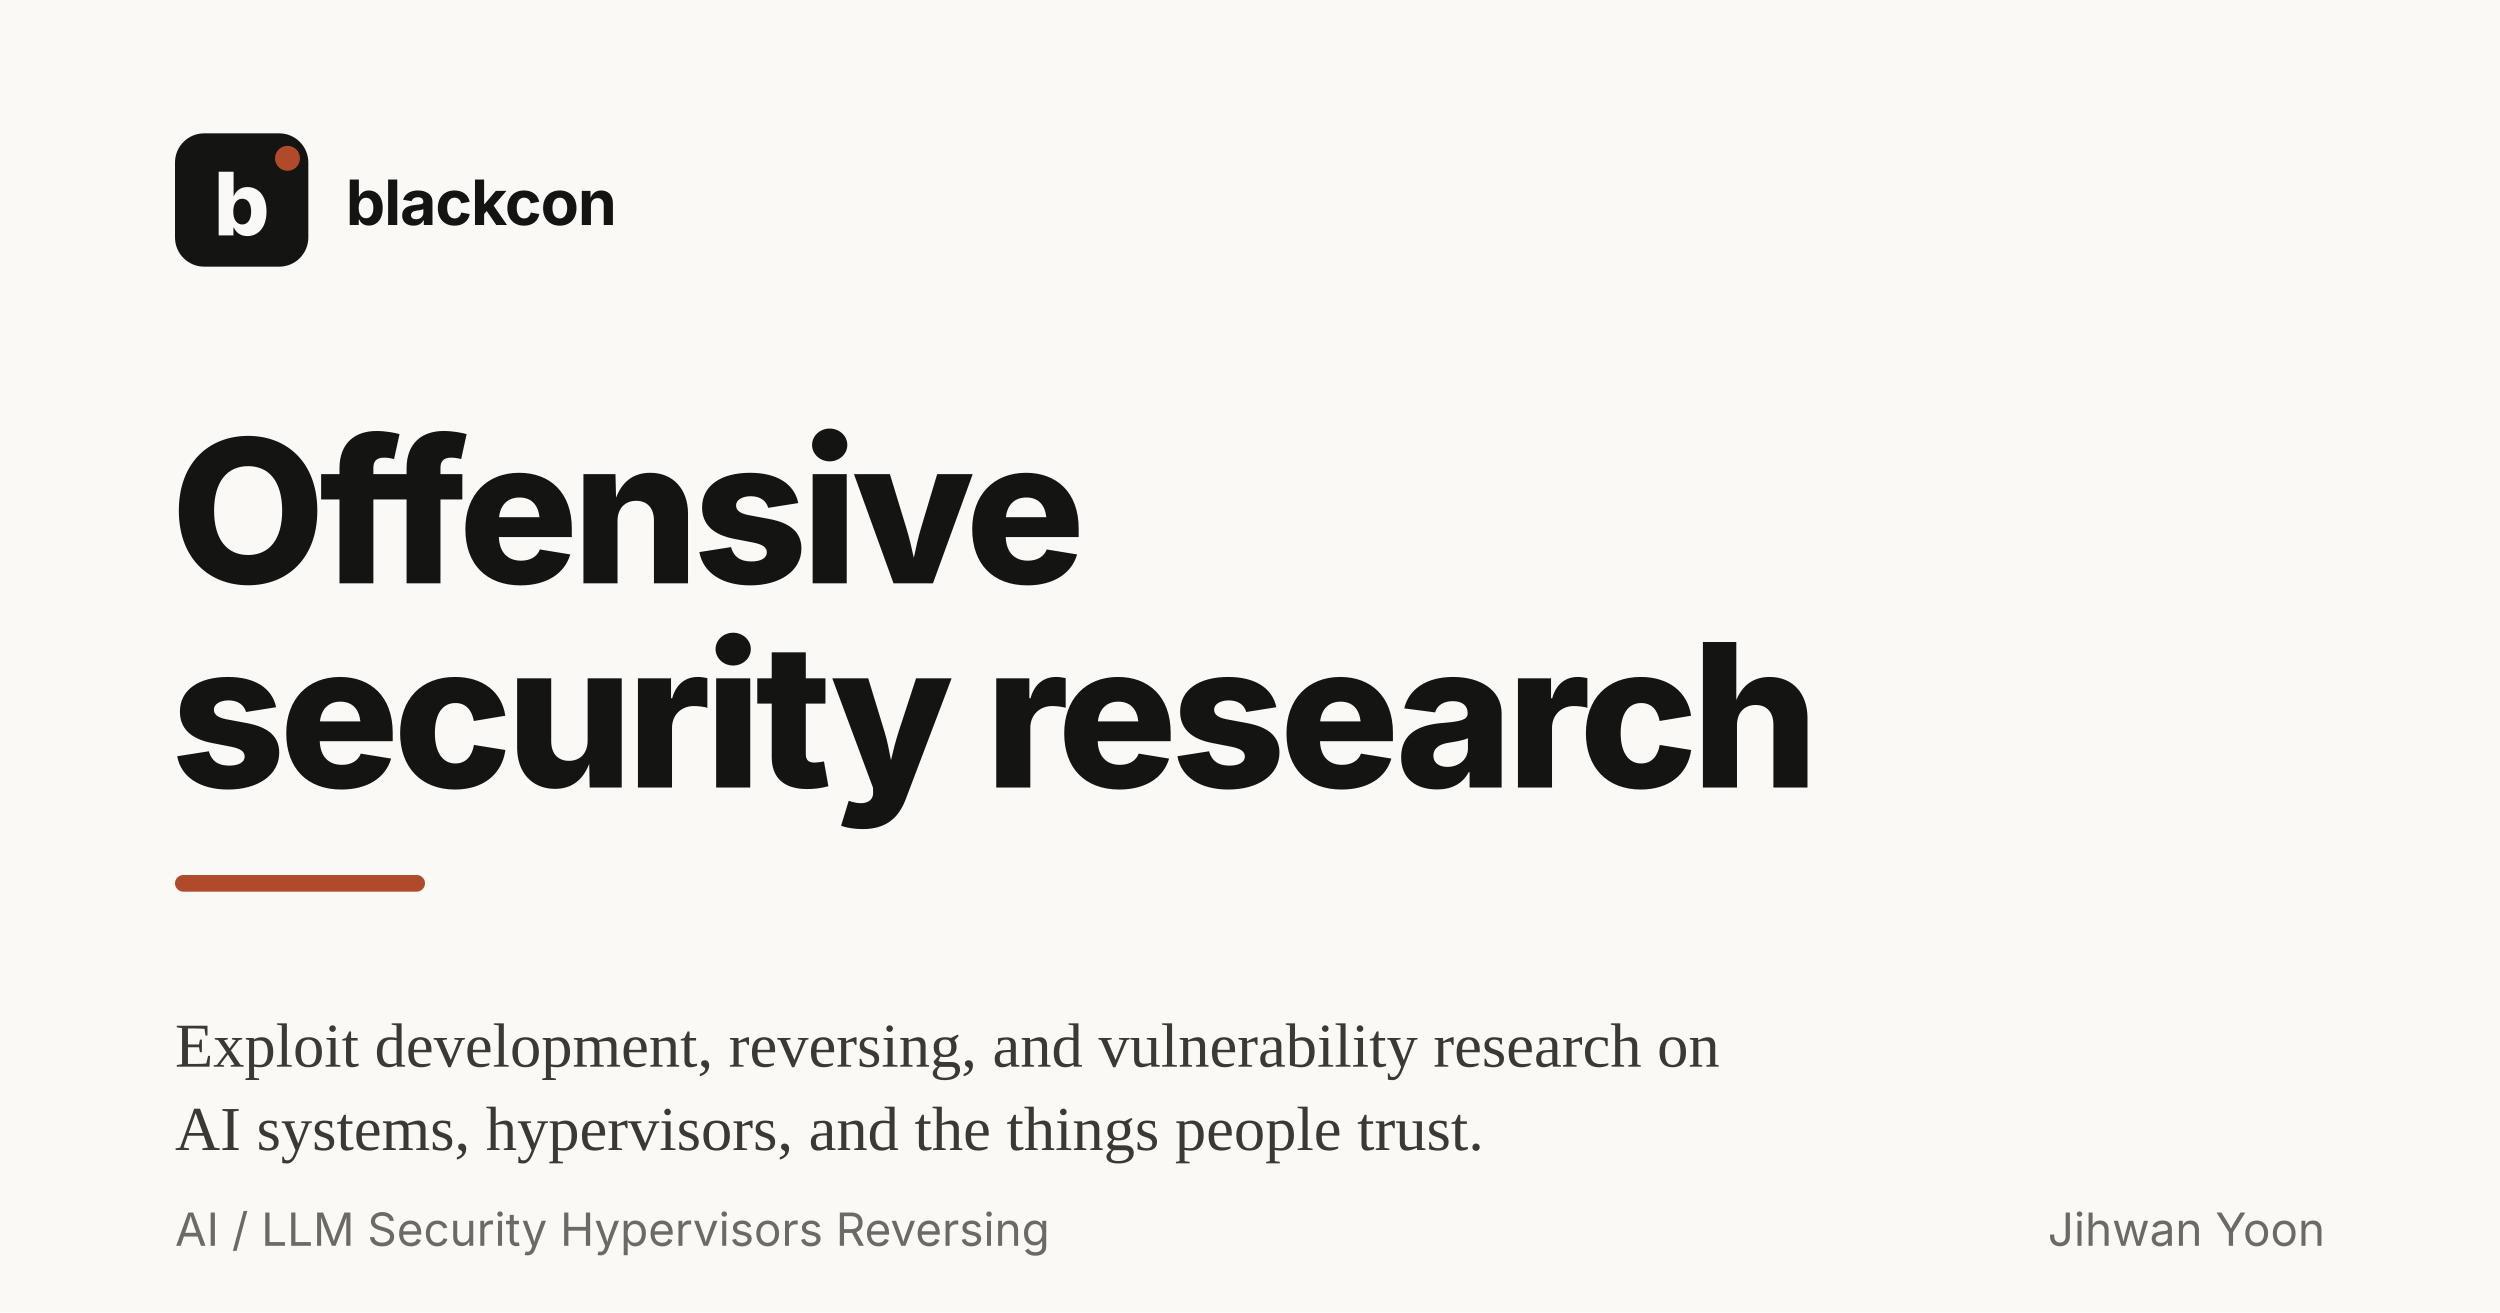
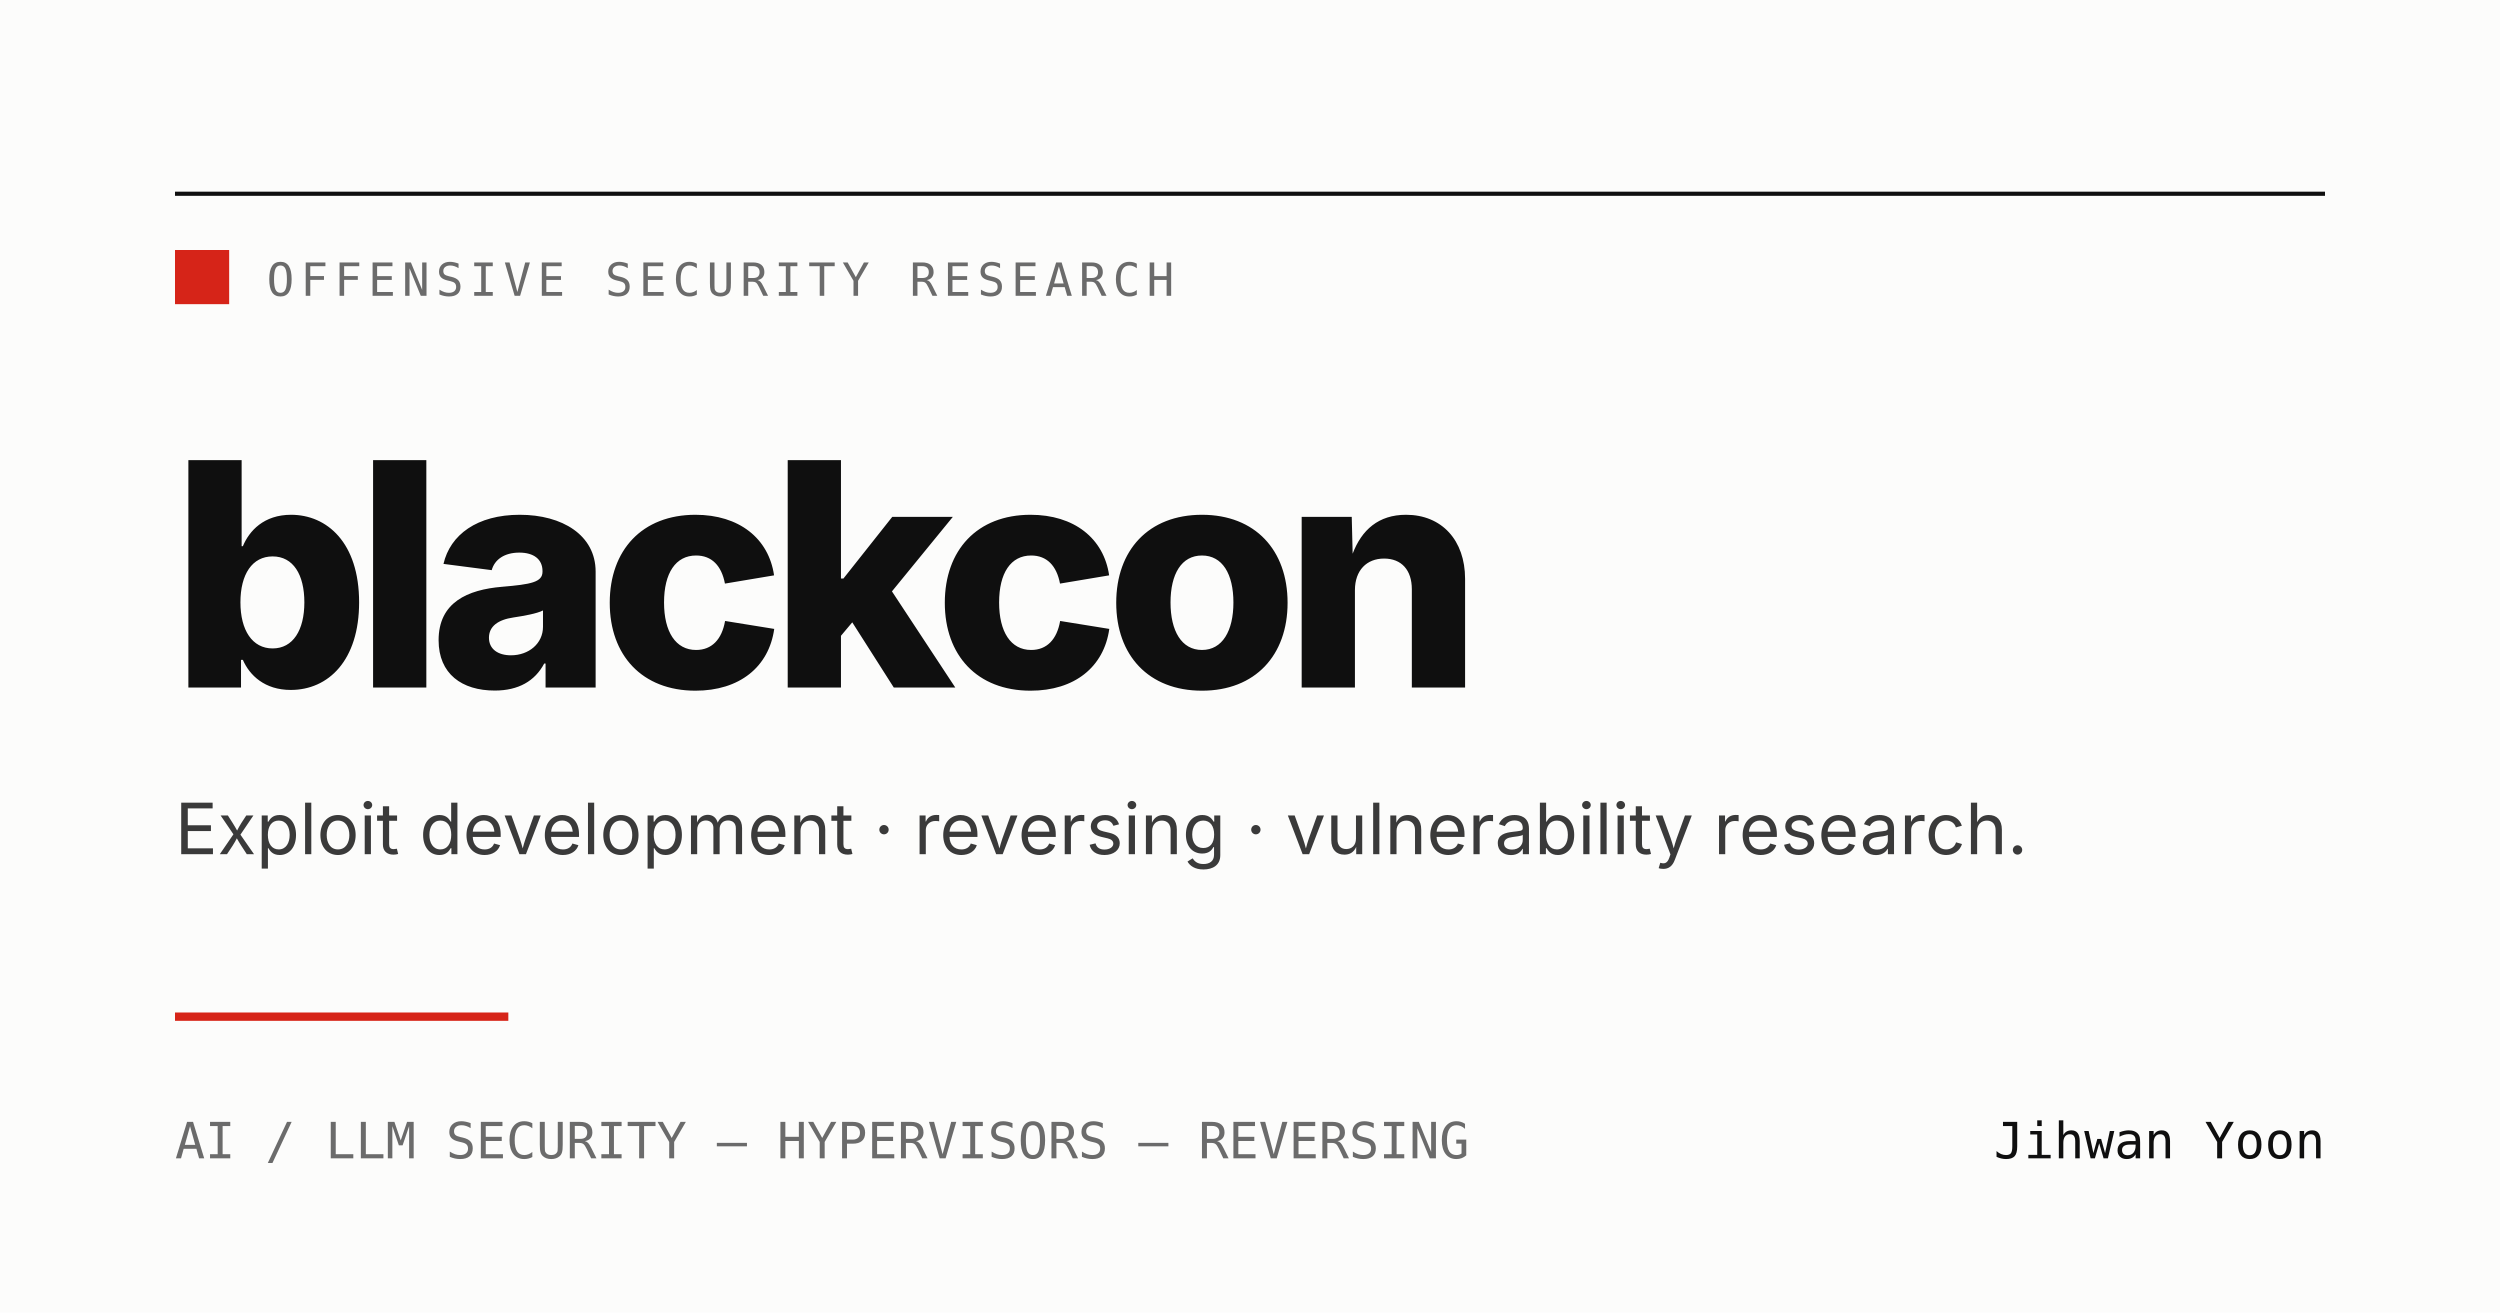
- <svg xmlns="http://www.w3.org/2000/svg" width="1200" height="630" viewBox="0 0 1200 630" role="img" aria-label="blackcon — Offensive security research">
-   <rect width="1200" height="630" fill="#faf9f5" />
-   <g font-family="Inter, Helvetica, Arial, sans-serif">
-     <rect x="84" y="64" width="64" height="64" rx="14" fill="#141413" />
-     <text x="116" y="113" text-anchor="middle" font-weight="800" font-size="42" fill="#faf9f5">b</text>
-     <circle cx="138" cy="76" r="6" fill="#b04a2a" />
-     <text x="166" y="108" font-weight="700" font-size="30" fill="#141413" letter-spacing="-0.5">blackcon</text>
-     <text x="82" y="280" font-weight="800" font-size="96" fill="#141413" letter-spacing="-3">Offensive</text>
-     <text x="82" y="378" font-weight="800" font-size="96" fill="#141413" letter-spacing="-3">security research</text>
-     <rect x="84" y="420" width="120" height="8" rx="4" fill="#b04a2a" />
+ <svg xmlns="http://www.w3.org/2000/svg" width="1200" height="630" viewBox="0 0 1200 630" role="img" aria-label="blackcon — offensive security research">
+   <rect width="1200" height="630" fill="#fcfcfb" />
+   <rect x="84" y="92" width="1032" height="2" fill="#0f0f0f" />
+   <rect x="84" y="120" width="26" height="26" fill="#d62418" />
+   <g font-family="Inter, Helvetica, Arial, sans-serif" fill="#0f0f0f">
+     <text x="128" y="142" font-family="'JetBrains Mono', monospace" font-size="22" letter-spacing="3" fill="#6b6b6b">OFFENSIVE SECURITY RESEARCH</text>
+     <text x="82" y="330" font-weight="800" font-size="150" letter-spacing="-7">blackcon</text>
+     <text x="84" y="410" font-size="34" fill="#3a3a3a">Exploit development · reversing · vulnerability research.</text>
  </g>
-   <g font-family="'Source Serif 4', Georgia, 'Times New Roman', serif" fill="#3a3935">
-     <text x="84" y="512" font-size="30">Exploit development, reversing, and vulnerability research on</text>
-     <text x="84" y="552" font-size="30">AI systems, hypervisors, and the things people trust.</text>
-   </g>
-   <g font-family="Inter, Helvetica, Arial, sans-serif" fill="#6b6a65" font-size="22">
-     <text x="84" y="598">AI / LLM Security    Hypervisors    Reversing</text>
-     <text x="1116" y="598" text-anchor="end">Jihwan Yoon</text>
+   <rect x="84" y="486" width="160" height="4" fill="#d62418" />
+   <g font-family="'JetBrains Mono', monospace" fill="#6b6b6b" font-size="24">
+     <text x="84" y="556">AI / LLM SECURITY — HYPERVISORS — REVERSING</text>
+     <text x="1116" y="556" text-anchor="end" fill="#0f0f0f">Jihwan Yoon</text>
  </g>
</svg>
